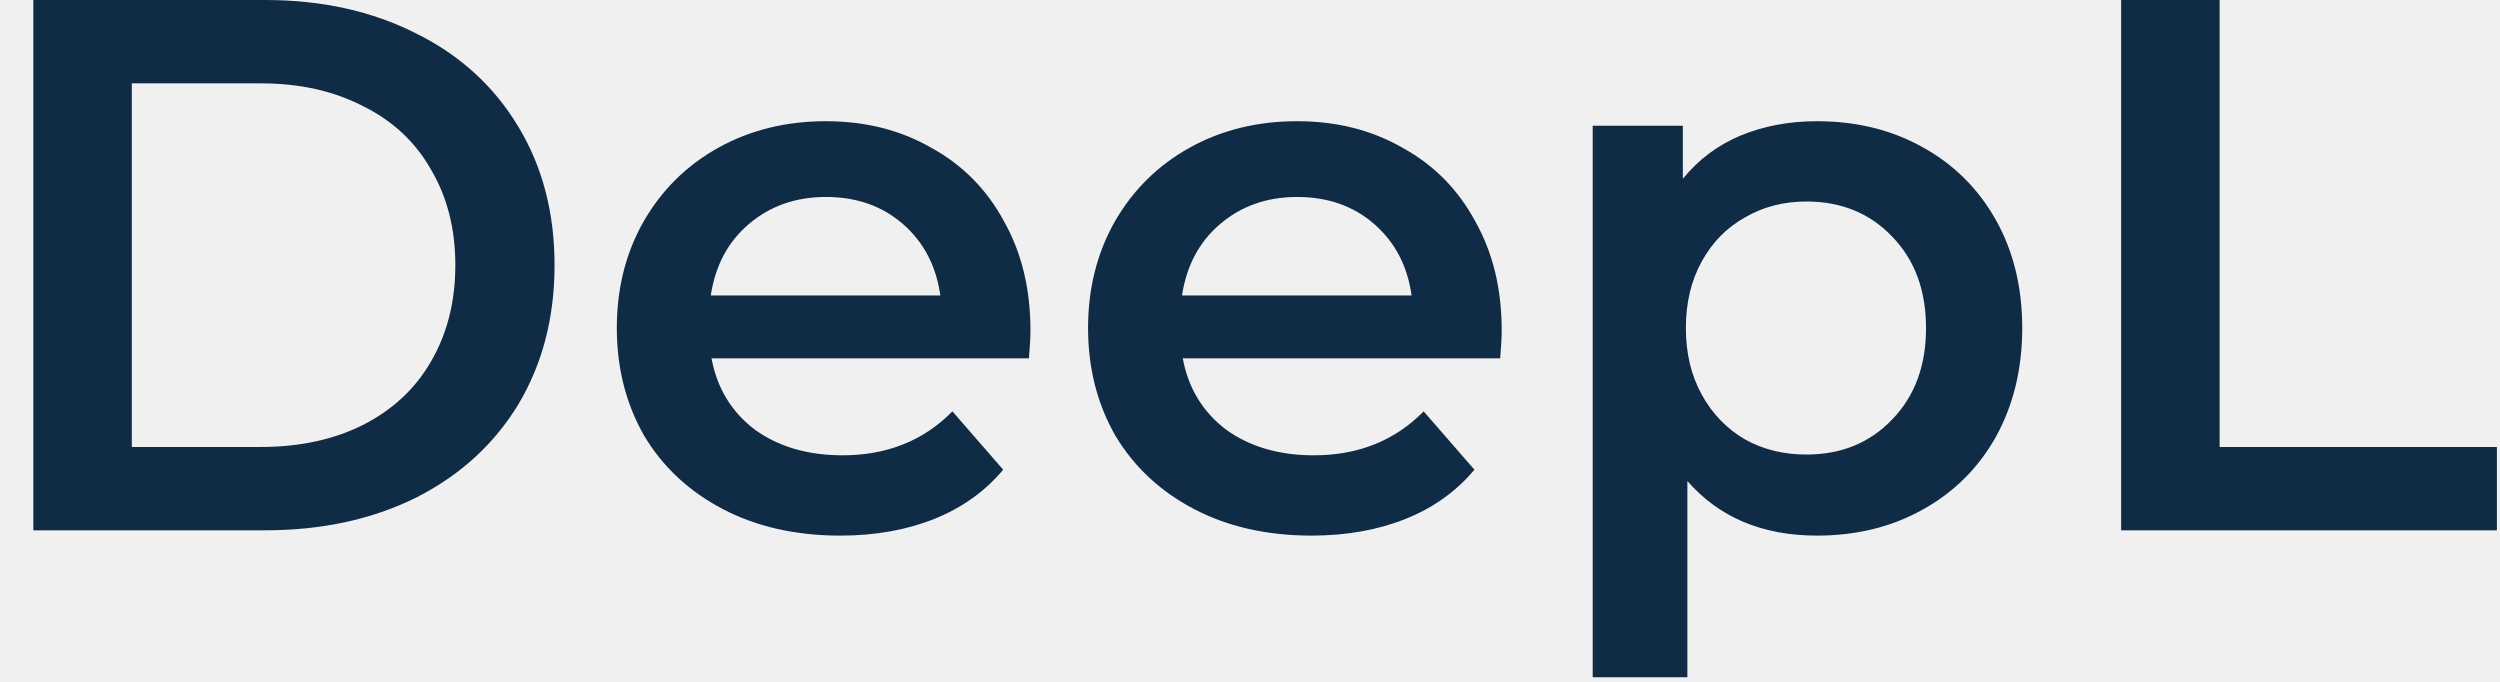
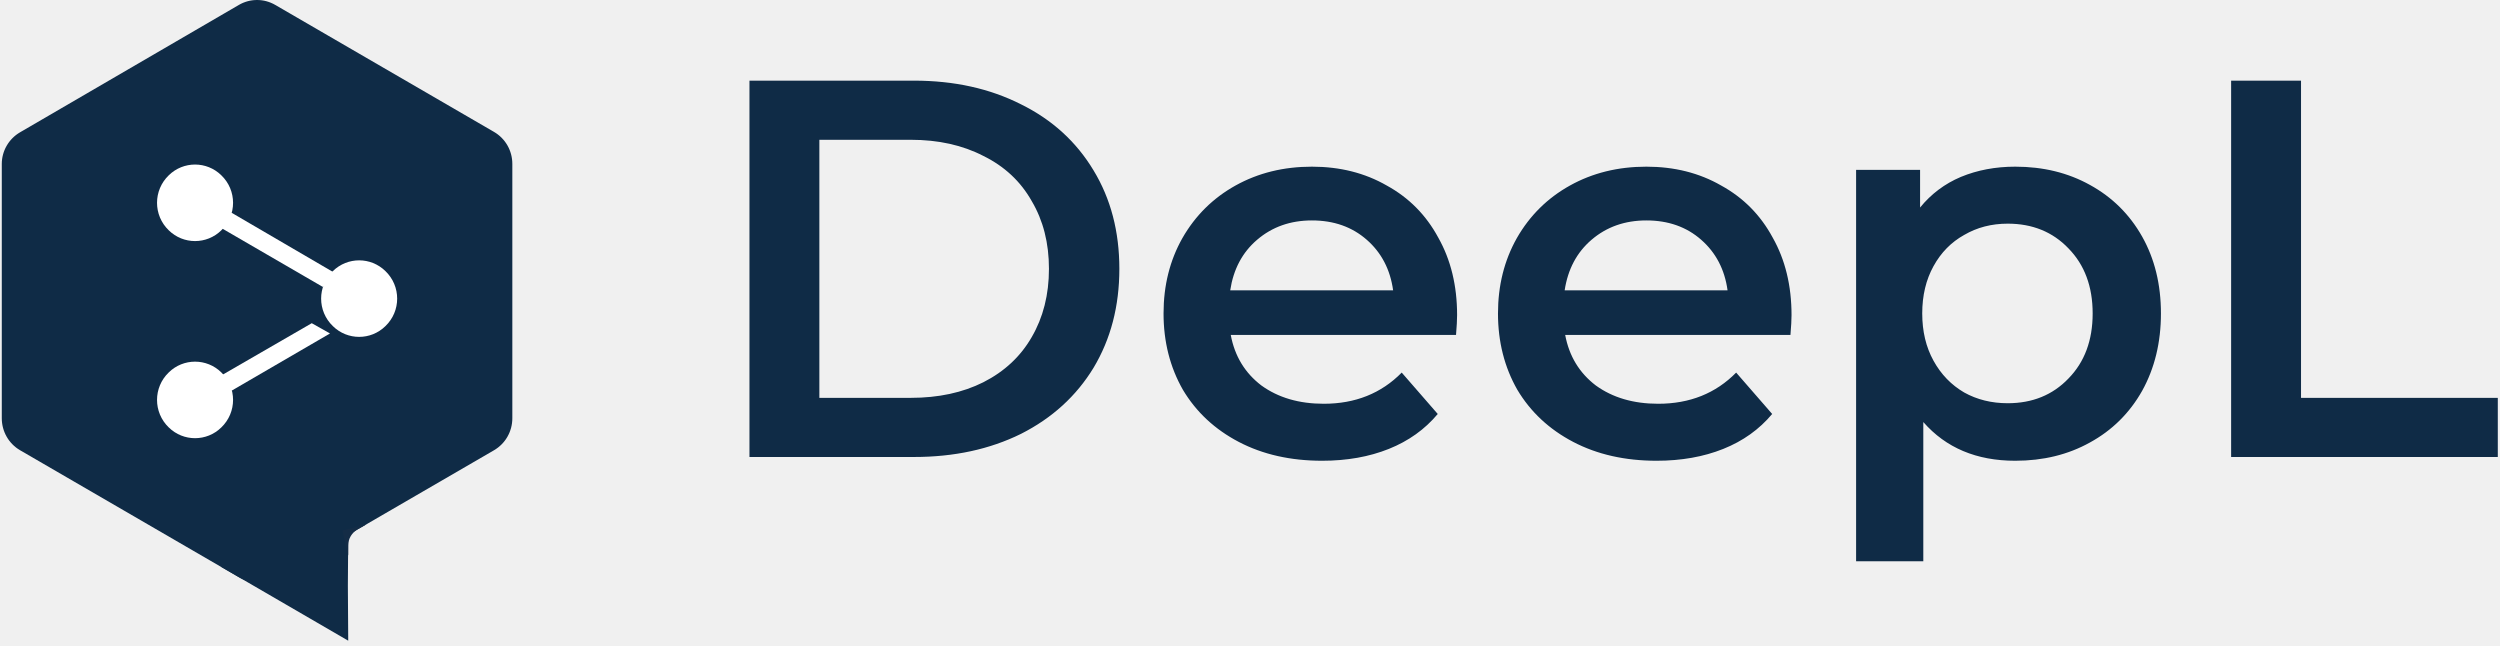
- <svg xmlns="http://www.w3.org/2000/svg" width="66" height="18" viewBox="0 0 66 18" fill="none">
-   <path d="M0.88 -9.53674e-07H7C8.494 -9.53674e-07 9.82 0.293 10.98 0.88C12.14 1.453 13.04 2.273 13.681 3.34C14.32 4.393 14.64 5.613 14.64 7C14.64 8.387 14.32 9.613 13.681 10.68C13.04 11.733 12.14 12.553 10.98 13.14C9.82 13.713 8.494 14 7 14H0.88V-9.53674e-07ZM6.88 11.8C7.907 11.8 8.807 11.607 9.58 11.22C10.367 10.82 10.967 10.26 11.38 9.54C11.807 8.807 12.021 7.96 12.021 7C12.021 6.04 11.807 5.2 11.38 4.48C10.967 3.747 10.367 3.187 9.58 2.8C8.807 2.4 7.907 2.2 6.88 2.2H3.48V11.8H6.88ZM27.204 8.72C27.204 8.893 27.191 9.14 27.164 9.46H18.784C18.931 10.247 19.311 10.873 19.924 11.34C20.551 11.793 21.324 12.02 22.244 12.02C23.417 12.02 24.384 11.633 25.144 10.86L26.484 12.4C26.004 12.973 25.397 13.407 24.664 13.7C23.931 13.993 23.104 14.14 22.184 14.14C21.011 14.14 19.977 13.907 19.084 13.44C18.191 12.973 17.497 12.327 17.004 11.5C16.524 10.66 16.284 9.713 16.284 8.66C16.284 7.62 16.517 6.687 16.984 5.86C17.464 5.02 18.124 4.367 18.964 3.9C19.804 3.433 20.751 3.2 21.804 3.2C22.844 3.2 23.771 3.433 24.584 3.9C25.411 4.353 26.051 5 26.504 5.84C26.971 6.667 27.204 7.627 27.204 8.72ZM21.804 5.2C21.004 5.2 20.324 5.44 19.764 5.92C19.217 6.387 18.884 7.013 18.764 7.8H24.824C24.717 7.027 24.391 6.4 23.844 5.92C23.297 5.44 22.617 5.2 21.804 5.2ZM39.645 8.72C39.645 8.893 39.632 9.14 39.605 9.46H31.225C31.372 10.247 31.752 10.873 32.365 11.34C32.992 11.793 33.765 12.02 34.685 12.02C35.859 12.02 36.825 11.633 37.585 10.86L38.925 12.4C38.445 12.973 37.839 13.407 37.105 13.7C36.372 13.993 35.545 14.14 34.625 14.14C33.452 14.14 32.419 13.907 31.525 13.44C30.632 12.973 29.939 12.327 29.445 11.5C28.965 10.66 28.725 9.713 28.725 8.66C28.725 7.62 28.959 6.687 29.425 5.86C29.905 5.02 30.565 4.367 31.405 3.9C32.245 3.433 33.192 3.2 34.245 3.2C35.285 3.2 36.212 3.433 37.025 3.9C37.852 4.353 38.492 5 38.945 5.84C39.412 6.667 39.645 7.627 39.645 8.72ZM34.245 5.2C33.445 5.2 32.765 5.44 32.205 5.92C31.659 6.387 31.325 7.013 31.205 7.8H37.265C37.159 7.027 36.832 6.4 36.285 5.92C35.739 5.44 35.059 5.2 34.245 5.2ZM47.967 3.2C49.007 3.2 49.933 3.427 50.747 3.88C51.573 4.333 52.22 4.973 52.687 5.8C53.153 6.627 53.387 7.58 53.387 8.66C53.387 9.74 53.153 10.7 52.687 11.54C52.22 12.367 51.573 13.007 50.747 13.46C49.933 13.913 49.007 14.14 47.967 14.14C46.527 14.14 45.387 13.66 44.547 12.7V17.88H42.047V3.32H44.427V4.72C44.84 4.213 45.347 3.833 45.947 3.58C46.56 3.327 47.233 3.2 47.967 3.2ZM47.687 12C48.607 12 49.36 11.693 49.947 11.08C50.547 10.467 50.847 9.66 50.847 8.66C50.847 7.66 50.547 6.853 49.947 6.24C49.36 5.627 48.607 5.32 47.687 5.32C47.087 5.32 46.547 5.46 46.067 5.74C45.587 6.007 45.207 6.393 44.927 6.9C44.647 7.407 44.507 7.993 44.507 8.66C44.507 9.327 44.647 9.913 44.927 10.42C45.207 10.927 45.587 11.32 46.067 11.6C46.547 11.867 47.087 12 47.687 12ZM55.998 -9.53674e-07H58.598V11.8H65.918V14H55.998V-9.53674e-07Z" fill="#0F2B46" />
+ <svg xmlns="http://www.w3.org/2000/svg" width="93" height="24" viewBox="0 0 93 24" fill="none">
+   <g transform="scale(0.352941)">
+     <path d="M0.188 17.274V44.085C0.188 45.477 0.918 46.754 2.109 47.451L25.172 60.837C26.363 61.533 27.824 61.533 29.016 60.837L52.078 47.451C53.27 46.754 54 45.477 54 44.085V17.274C54 15.881 53.27 14.605 52.078 13.908L29.016 0.522C27.824 -0.174 26.363 -0.174 25.172 0.522L2.109 13.947C0.918 14.643 0.188 15.92 0.188 17.274Z" fill="#0F2B46" />
+     <path d="M36.703 67.53L36.665 61.727L36.703 56.388L23.25 59.715" fill="#0F2B46" />
+     <path d="M36.088 55.924L38.625 55.266L37.664 55.808C37.087 56.156 36.703 56.775 36.703 57.471V58.555L36.088 55.924Z" fill="#142C46" />
+     <path d="M17.79 18.474C19.328 16.966 21.788 16.966 23.325 18.474C24.978 20.061 24.978 22.691 23.325 24.278C21.788 25.786 19.328 25.786 17.79 24.278C16.138 22.691 16.138 20.061 17.79 18.474Z" fill="white" />
+     <path d="M35.087 28.572C36.625 27.063 39.085 27.063 40.622 28.572C42.275 30.158 42.275 32.788 40.622 34.375C39.085 35.884 36.625 35.884 35.087 34.375C33.434 32.788 33.434 30.158 35.087 28.572Z" fill="white" />
+     <path d="M17.79 39.25C19.328 37.741 21.788 37.741 23.325 39.25C24.978 40.836 24.978 43.467 23.325 45.053C21.788 46.562 19.328 46.562 17.79 45.053C16.138 43.467 16.138 40.836 17.79 39.25Z" fill="white" />
+     <path d="M22.48 23.542L34.012 30.235L35.934 29.152L24.402 22.42L22.48 23.542Z" fill="white" />
+     <path d="M34.781 35.148L24.402 41.184L22.48 40.062L32.859 34.065L34.781 35.148Z" fill="white" />
+   </g>
+   <g transform="translate(27 3)">
+     <path d="M0.88 -9.53674e-07H7C8.494 -9.53674e-07 9.82 0.293 10.98 0.88C12.14 1.453 13.04 2.273 13.681 3.34C14.32 4.393 14.64 5.613 14.64 7C14.64 8.387 14.32 9.613 13.681 10.68C13.04 11.733 12.14 12.553 10.98 13.14C9.82 13.713 8.494 14 7 14H0.88V-9.53674e-07ZM6.88 11.8C7.907 11.8 8.807 11.607 9.58 11.22C10.367 10.82 10.967 10.26 11.38 9.54C11.807 8.807 12.021 7.96 12.021 7C12.021 6.04 11.807 5.2 11.38 4.48C10.967 3.747 10.367 3.187 9.58 2.8C8.807 2.4 7.907 2.2 6.88 2.2H3.48V11.8H6.88ZM27.204 8.72C27.204 8.893 27.191 9.14 27.164 9.46H18.784C18.931 10.247 19.311 10.873 19.924 11.34C20.551 11.793 21.324 12.02 22.244 12.02C23.417 12.02 24.384 11.633 25.144 10.86L26.484 12.4C26.004 12.973 25.397 13.407 24.664 13.7C23.931 13.993 23.104 14.14 22.184 14.14C21.011 14.14 19.977 13.907 19.084 13.44C18.191 12.973 17.497 12.327 17.004 11.5C16.524 10.66 16.284 9.713 16.284 8.66C16.284 7.62 16.517 6.687 16.984 5.86C17.464 5.02 18.124 4.367 18.964 3.9C19.804 3.433 20.751 3.2 21.804 3.2C22.844 3.2 23.771 3.433 24.584 3.9C25.411 4.353 26.051 5 26.504 5.84C26.971 6.667 27.204 7.627 27.204 8.72ZM21.804 5.2C21.004 5.2 20.324 5.44 19.764 5.92C19.217 6.387 18.884 7.013 18.764 7.8H24.824C24.717 7.027 24.391 6.4 23.844 5.92C23.297 5.44 22.617 5.2 21.804 5.2ZM39.645 8.72C39.645 8.893 39.632 9.14 39.605 9.46H31.225C31.372 10.247 31.752 10.873 32.365 11.34C32.992 11.793 33.765 12.02 34.685 12.02C35.859 12.02 36.825 11.633 37.585 10.86L38.925 12.4C38.445 12.973 37.839 13.407 37.105 13.7C36.372 13.993 35.545 14.14 34.625 14.14C33.452 14.14 32.419 13.907 31.525 13.44C30.632 12.973 29.939 12.327 29.445 11.5C28.965 10.66 28.725 9.713 28.725 8.66C28.725 7.62 28.959 6.687 29.425 5.86C29.905 5.02 30.565 4.367 31.405 3.9C32.245 3.433 33.192 3.2 34.245 3.2C35.285 3.2 36.212 3.433 37.025 3.9C37.852 4.353 38.492 5 38.945 5.84C39.412 6.667 39.645 7.627 39.645 8.72ZM34.245 5.2C33.445 5.2 32.765 5.44 32.205 5.92C31.659 6.387 31.325 7.013 31.205 7.8H37.265C37.159 7.027 36.832 6.4 36.285 5.92C35.739 5.44 35.059 5.2 34.245 5.2ZM47.967 3.2C49.007 3.2 49.933 3.427 50.747 3.88C51.573 4.333 52.22 4.973 52.687 5.8C53.153 6.627 53.387 7.58 53.387 8.66C53.387 9.74 53.153 10.7 52.687 11.54C52.22 12.367 51.573 13.007 50.747 13.46C49.933 13.913 49.007 14.14 47.967 14.14C46.527 14.14 45.387 13.66 44.547 12.7V17.88H42.047V3.32H44.427V4.72C44.84 4.213 45.347 3.833 45.947 3.58C46.56 3.327 47.233 3.2 47.967 3.2ZM47.687 12C48.607 12 49.36 11.693 49.947 11.08C50.547 10.467 50.847 9.66 50.847 8.66C50.847 7.66 50.547 6.853 49.947 6.24C49.36 5.627 48.607 5.32 47.687 5.32C47.087 5.32 46.547 5.46 46.067 5.74C45.587 6.007 45.207 6.393 44.927 6.9C44.647 7.407 44.507 7.993 44.507 8.66C44.507 9.327 44.647 9.913 44.927 10.42C45.207 10.927 45.587 11.32 46.067 11.6C46.547 11.867 47.087 12 47.687 12ZM55.998 -9.53674e-07H58.598V11.8H65.918V14H55.998V-9.53674e-07Z" fill="#0F2B46" />
+   </g>
</svg>
